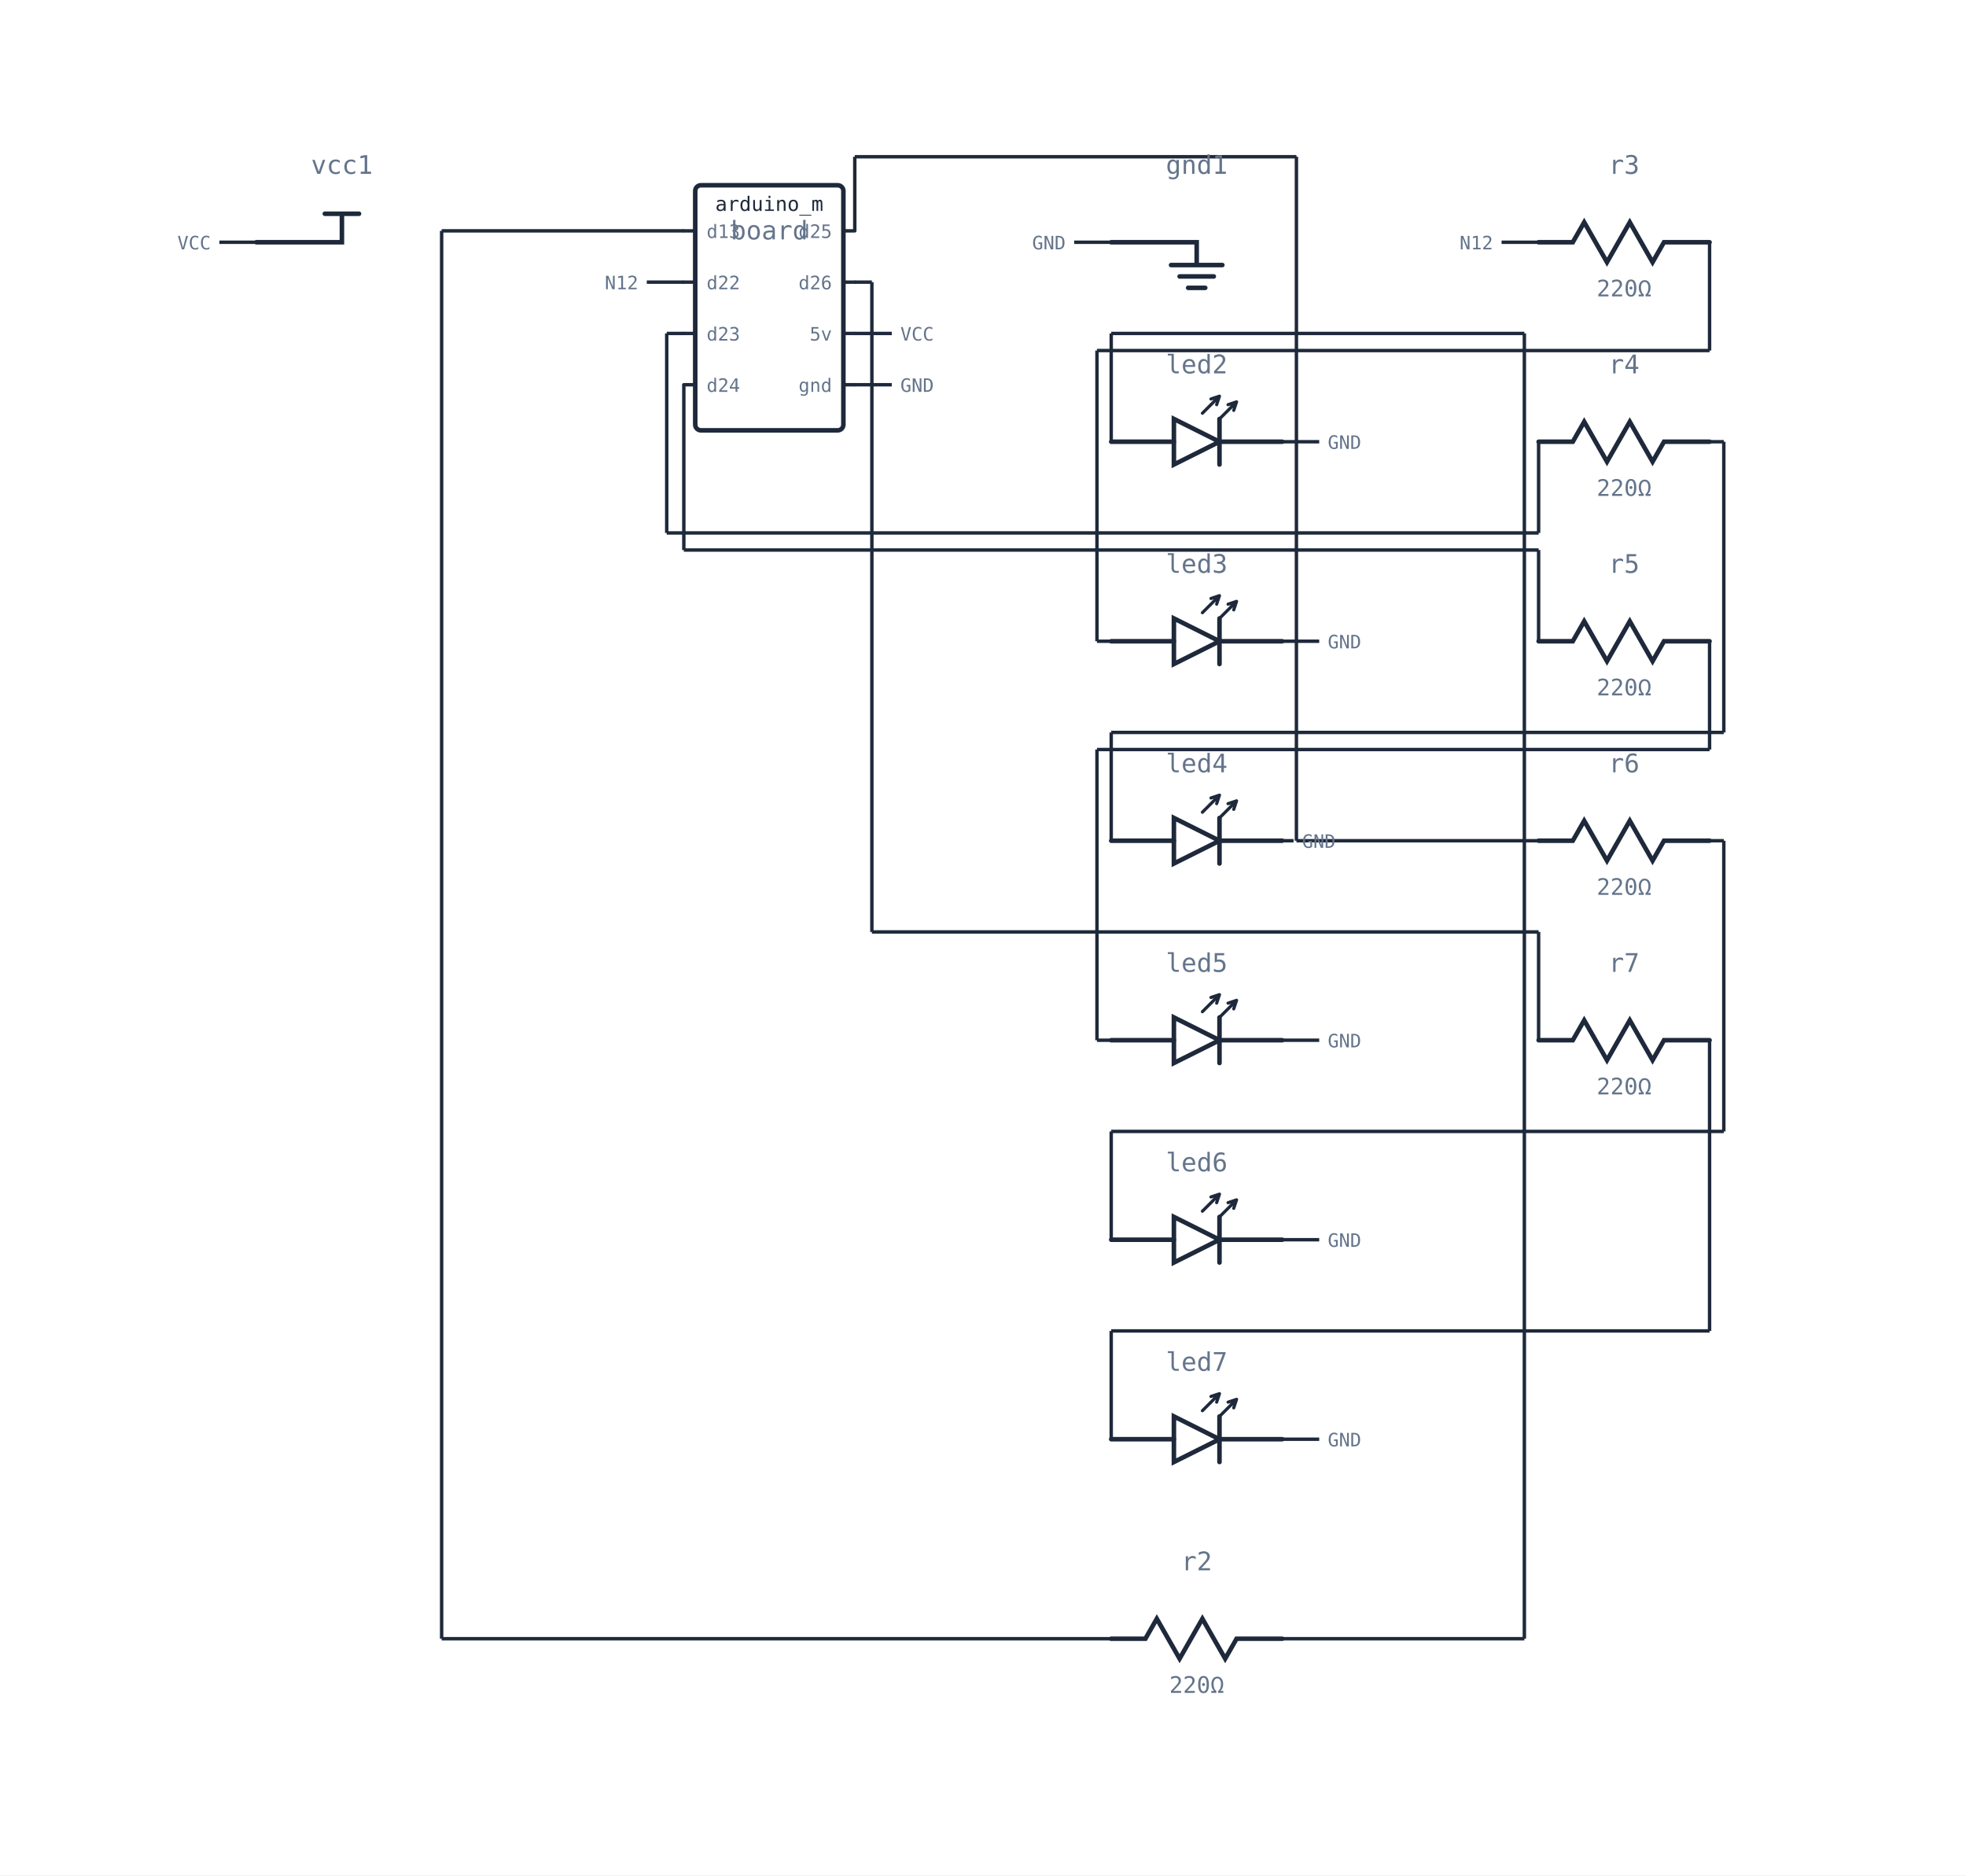
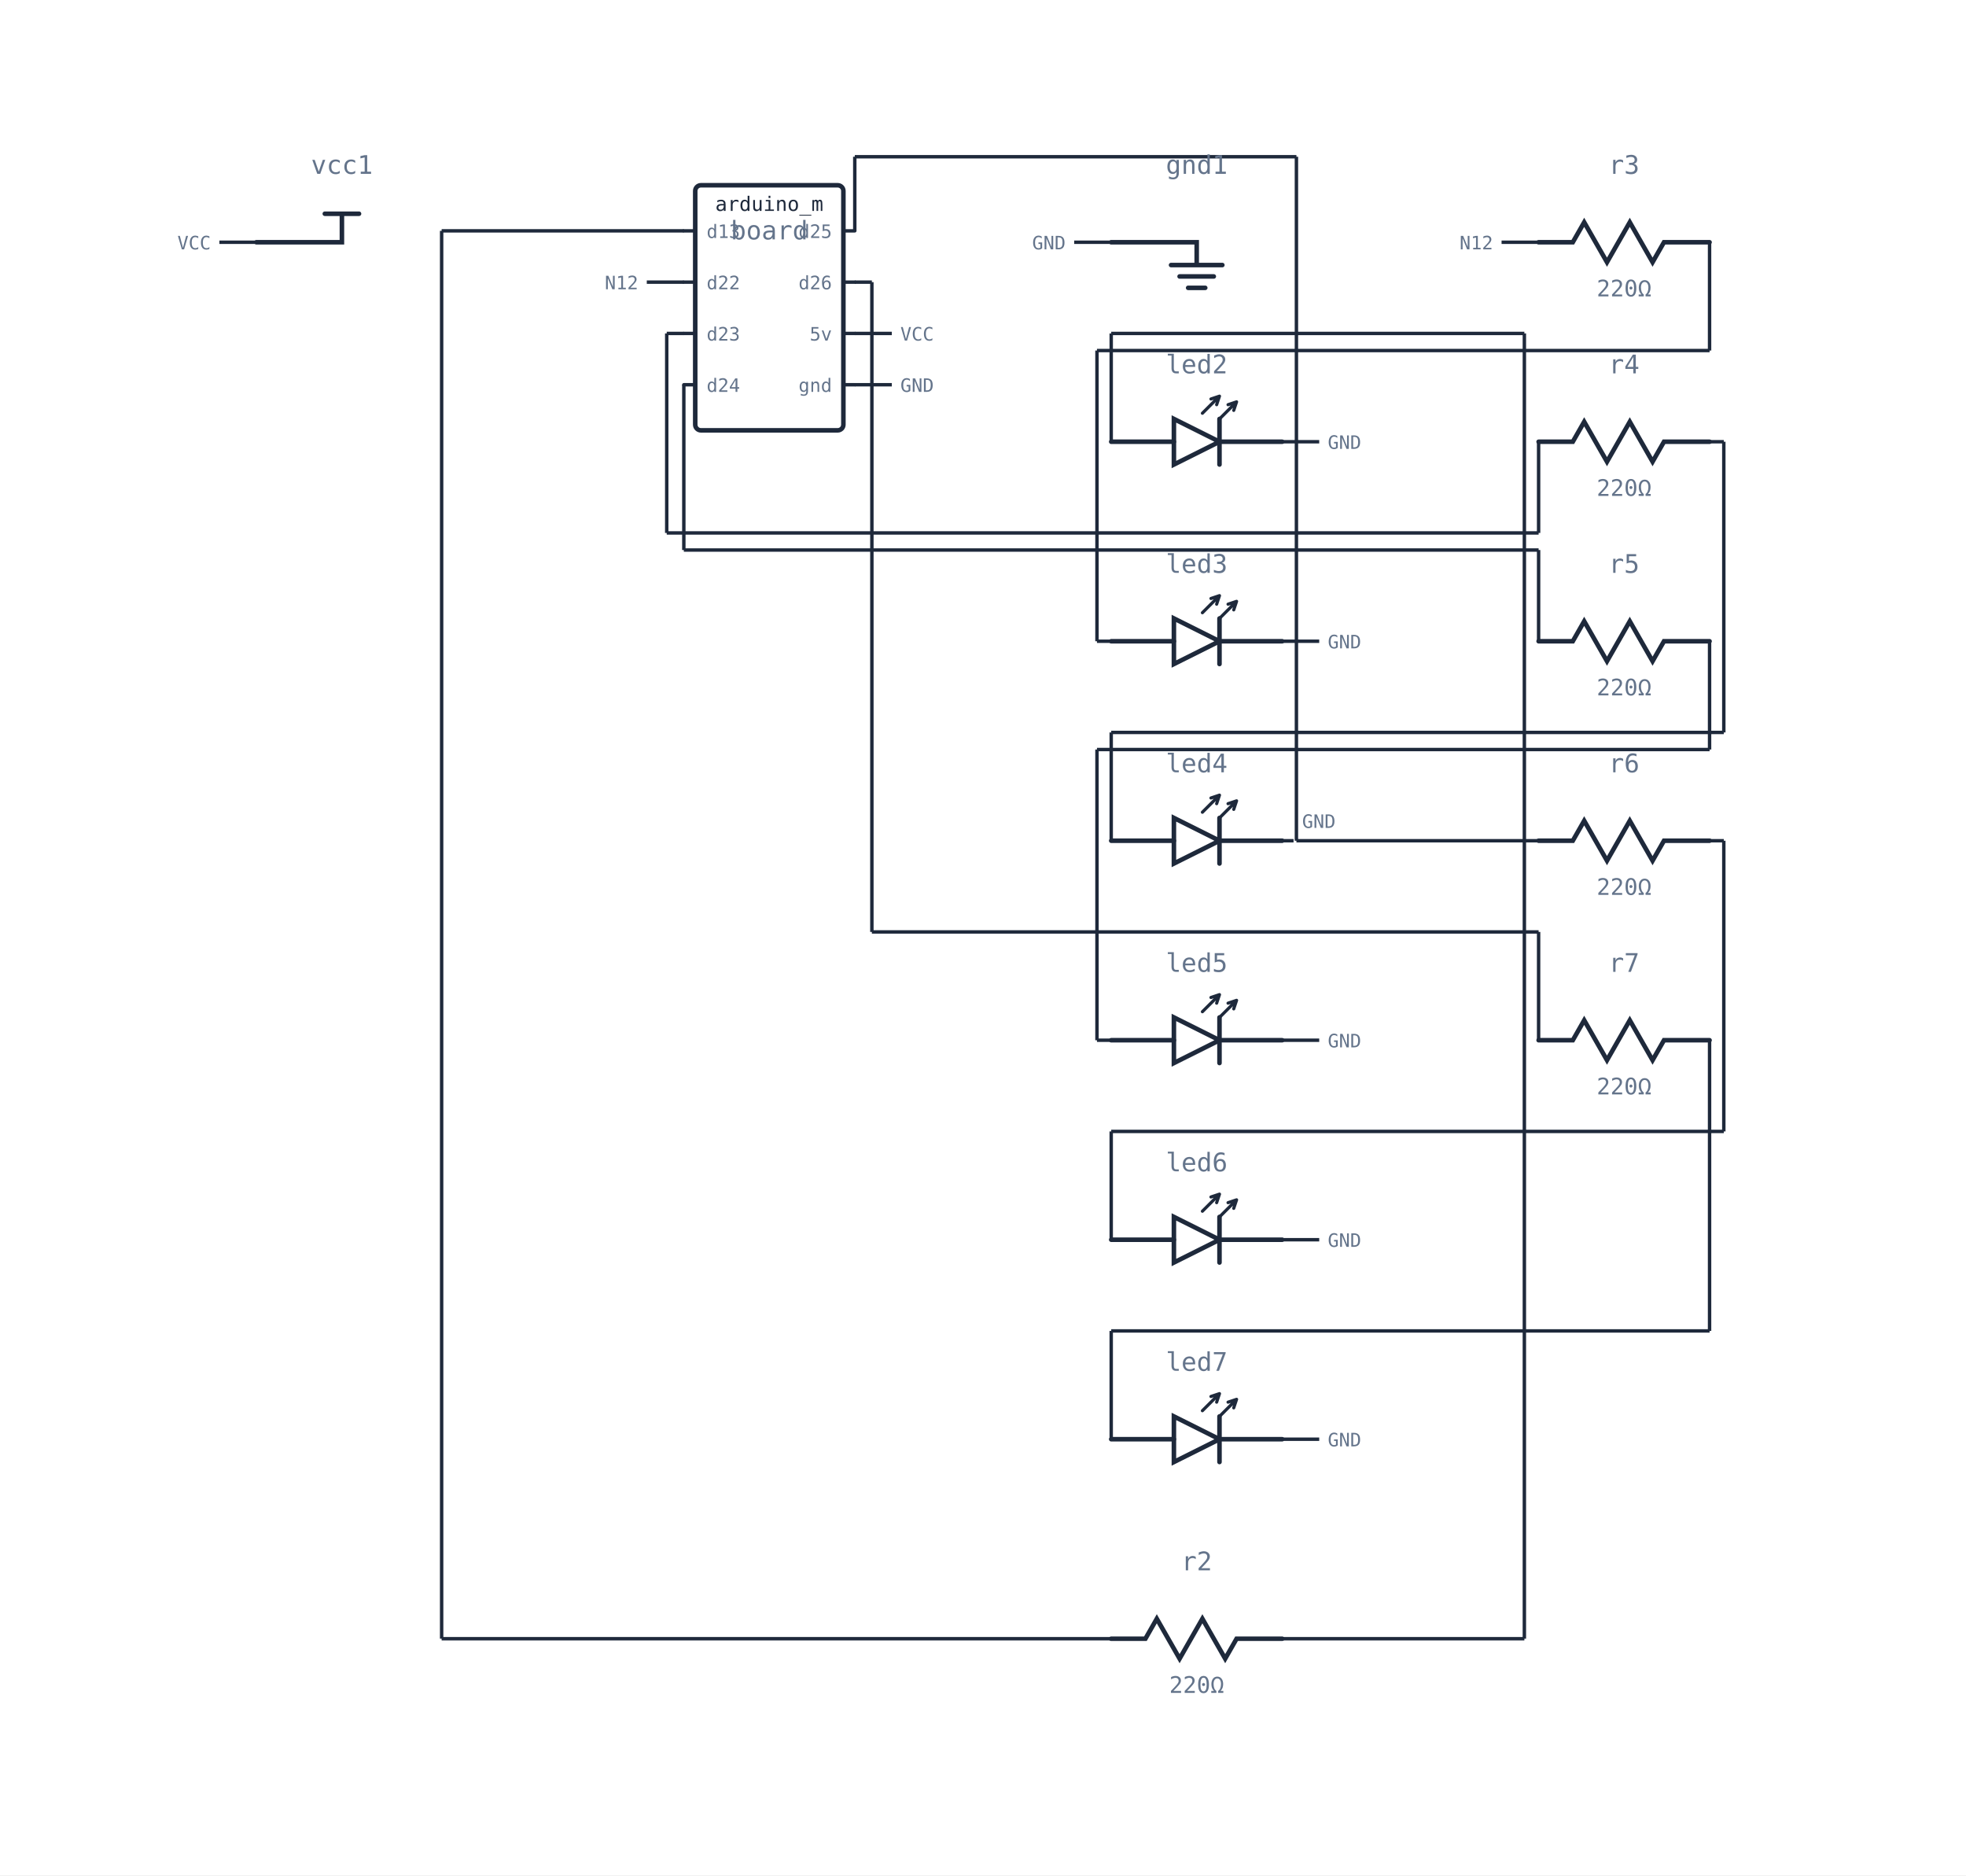
<svg xmlns="http://www.w3.org/2000/svg" width="690" height="658" viewBox="0 0 690 658">
  <rect width="690" height="658" fill="#ffffff" />
  <g fill="none" stroke="#1e293b" stroke-width="1.2">
    <line x1="600" y1="85" x2="600" y2="123" />
    <line x1="600" y1="123" x2="385" y2="123" />
    <line x1="385" y1="123" x2="385" y2="225" />
    <line x1="385" y1="225" x2="390" y2="225" />
  </g>
  <g fill="none" stroke="#1e293b" stroke-width="1.2">
    <line x1="240" y1="117" x2="234" y2="117" />
    <line x1="234" y1="117" x2="234" y2="187" />
    <line x1="234" y1="187" x2="540" y2="187" />
    <line x1="540" y1="187" x2="540" y2="155" />
  </g>
  <g fill="none" stroke="#1e293b" stroke-width="1.2">
    <line x1="600" y1="155" x2="605" y2="155" />
    <line x1="605" y1="155" x2="605" y2="257" />
    <line x1="605" y1="257" x2="390" y2="257" />
    <line x1="390" y1="257" x2="390" y2="295" />
  </g>
  <g fill="none" stroke="#1e293b" stroke-width="1.2">
    <line x1="240" y1="135" x2="240" y2="193" />
    <line x1="240" y1="193" x2="540" y2="193" />
    <line x1="540" y1="193" x2="540" y2="225" />
  </g>
  <g fill="none" stroke="#1e293b" stroke-width="1.2">
    <line x1="600" y1="225" x2="600" y2="263" />
    <line x1="600" y1="263" x2="385" y2="263" />
    <line x1="385" y1="263" x2="385" y2="365" />
    <line x1="385" y1="365" x2="390" y2="365" />
  </g>
  <g fill="none" stroke="#1e293b" stroke-width="1.2">
    <line x1="300" y1="81" x2="300" y2="55" />
    <line x1="300" y1="55" x2="455" y2="55" />
    <line x1="455" y1="55" x2="455" y2="295" />
    <line x1="455" y1="295" x2="540" y2="295" />
  </g>
  <g fill="none" stroke="#1e293b" stroke-width="1.2">
    <line x1="240" y1="81" x2="155" y2="81" />
    <line x1="155" y1="81" x2="155" y2="575" />
    <line x1="155" y1="575" x2="390" y2="575" />
  </g>
  <g fill="none" stroke="#1e293b" stroke-width="1.2">
    <line x1="600" y1="295" x2="605" y2="295" />
    <line x1="605" y1="295" x2="605" y2="397" />
    <line x1="605" y1="397" x2="390" y2="397" />
    <line x1="390" y1="397" x2="390" y2="435" />
  </g>
  <g fill="none" stroke="#1e293b" stroke-width="1.2">
    <line x1="300" y1="99" x2="306" y2="99" />
    <line x1="306" y1="99" x2="306" y2="327" />
    <line x1="306" y1="327" x2="540" y2="327" />
    <line x1="540" y1="327" x2="540" y2="365" />
  </g>
  <g fill="none" stroke="#1e293b" stroke-width="1.2">
    <line x1="600" y1="365" x2="600" y2="467" />
    <line x1="600" y1="467" x2="390" y2="467" />
    <line x1="390" y1="467" x2="390" y2="505" />
  </g>
  <g fill="none" stroke="#1e293b" stroke-width="1.2">
    <line x1="390" y1="155" x2="390" y2="117" />
    <line x1="390" y1="117" x2="535" y2="117" />
    <line x1="535" y1="117" x2="535" y2="575" />
    <line x1="535" y1="575" x2="450" y2="575" />
  </g>
  <g>
    <line x1="540" y1="85" x2="527" y2="85" stroke="#1e293b" stroke-width="1.2" />
    <text x="524" y="87.5" text-anchor="end" font-size="6.5" font-family="monospace" fill="#64748b">N12</text>
  </g>
  <g>
    <line x1="240" y1="99" x2="227" y2="99" stroke="#1e293b" stroke-width="1.2" />
    <text x="224" y="101.5" text-anchor="end" font-size="6.5" font-family="monospace" fill="#64748b">N12</text>
  </g>
  <g>
    <line x1="390" y1="85" x2="377" y2="85" stroke="#1e293b" stroke-width="1.2" />
    <text x="374" y="87.5" text-anchor="end" font-size="6.5" font-family="monospace" fill="#64748b">GND</text>
  </g>
  <g>
    <line x1="300" y1="135" x2="313" y2="135" stroke="#1e293b" stroke-width="1.2" />
    <text x="316" y="137.5" text-anchor="start" font-size="6.5" font-family="monospace" fill="#64748b">GND</text>
  </g>
  <g>
    <line x1="450" y1="155" x2="463" y2="155" stroke="#1e293b" stroke-width="1.2" />
    <text x="466" y="157.5" text-anchor="start" font-size="6.5" font-family="monospace" fill="#64748b">GND</text>
  </g>
  <g>
    <line x1="450" y1="225" x2="463" y2="225" stroke="#1e293b" stroke-width="1.2" />
    <text x="466" y="227.5" text-anchor="start" font-size="6.5" font-family="monospace" fill="#64748b">GND</text>
  </g>
  <g>
    <line x1="450" y1="295" x2="454" y2="295" stroke="#1e293b" stroke-width="1.2" />
-     <text x="457" y="297.5" text-anchor="start" font-size="6.5" font-family="monospace" fill="#64748b">GND</text>
+     <text x="457" y="290.5" text-anchor="start" font-size="6.5" font-family="monospace" fill="#64748b">GND</text>
  </g>
  <g>
    <line x1="450" y1="365" x2="463" y2="365" stroke="#1e293b" stroke-width="1.2" />
    <text x="466" y="367.5" text-anchor="start" font-size="6.5" font-family="monospace" fill="#64748b">GND</text>
  </g>
  <g>
    <line x1="450" y1="435" x2="463" y2="435" stroke="#1e293b" stroke-width="1.2" />
    <text x="466" y="437.5" text-anchor="start" font-size="6.5" font-family="monospace" fill="#64748b">GND</text>
  </g>
  <g>
    <line x1="450" y1="505" x2="463" y2="505" stroke="#1e293b" stroke-width="1.2" />
    <text x="466" y="507.5" text-anchor="start" font-size="6.5" font-family="monospace" fill="#64748b">GND</text>
  </g>
  <g>
    <line x1="90" y1="85" x2="77" y2="85" stroke="#1e293b" stroke-width="1.2" />
    <text x="74" y="87.5" text-anchor="end" font-size="6.5" font-family="monospace" fill="#64748b">VCC</text>
  </g>
  <g>
    <line x1="300" y1="117" x2="313" y2="117" stroke="#1e293b" stroke-width="1.2" />
    <text x="316" y="119.5" text-anchor="start" font-size="6.5" font-family="monospace" fill="#64748b">VCC</text>
  </g>
  <g transform="translate(270 108)" stroke="#1e293b" stroke-width="1.6" fill="none" stroke-linecap="round">
    <rect x="-26" y="-43" width="52" height="86" rx="2" />
    <path d="M -26 -27 L -30 -27" stroke-width="1.2" />
    <text x="-22" y="-24.5" text-anchor="start" font-size="6.5" font-family="monospace" fill="#64748b" stroke="none">d13</text>
    <path d="M -26 -9 L -30 -9" stroke-width="1.2" />
    <text x="-22" y="-6.5" text-anchor="start" font-size="6.5" font-family="monospace" fill="#64748b" stroke="none">d22</text>
    <path d="M -26 9 L -30 9" stroke-width="1.2" />
    <text x="-22" y="11.5" text-anchor="start" font-size="6.5" font-family="monospace" fill="#64748b" stroke="none">d23</text>
    <path d="M -26 27 L -30 27" stroke-width="1.2" />
    <text x="-22" y="29.5" text-anchor="start" font-size="6.5" font-family="monospace" fill="#64748b" stroke="none">d24</text>
    <path d="M 26 -27 L 30 -27" stroke-width="1.2" />
    <text x="22" y="-24.5" text-anchor="end" font-size="6.5" font-family="monospace" fill="#64748b" stroke="none">d25</text>
    <path d="M 26 -9 L 30 -9" stroke-width="1.2" />
    <text x="22" y="-6.5" text-anchor="end" font-size="6.5" font-family="monospace" fill="#64748b" stroke="none">d26</text>
    <path d="M 26 9 L 30 9" stroke-width="1.2" />
    <text x="22" y="11.5" text-anchor="end" font-size="6.5" font-family="monospace" fill="#64748b" stroke="none">5v</text>
    <path d="M 26 27 L 30 27" stroke-width="1.2" />
    <text x="22" y="29.5" text-anchor="end" font-size="6.5" font-family="monospace" fill="#64748b" stroke="none">gnd</text>
    <text x="0" y="-34" text-anchor="middle" font-size="7" font-family="monospace" fill="#1e293b" stroke="none">arduino_m</text>
    <text x="0" y="-24" text-anchor="middle" font-size="9" font-family="monospace" fill="#64748b" stroke="none">board</text>
  </g>
  <g transform="translate(420 155)" stroke="#1e293b" stroke-width="1.6" fill="none" stroke-linecap="round">
    <path d="M -30 0 L -8 0 M 8 0 L 30 0" />
    <path d="M -8 -8 L -8 8 L 8 0 Z" />
    <path d="M 8 -8 L 8 8" />
    <path d="M 2 -10 L 8 -16 M 8 -16 L 5 -15 M 8 -16 L 7 -13 M 8 -8 L 14 -14 M 14 -14 L 11 -13 M 14 -14 L 13 -11" stroke-width="1.1" />
    <text x="0" y="-24" text-anchor="middle" font-size="9" font-family="monospace" fill="#64748b" stroke="none">led2</text>
  </g>
  <g transform="translate(420 575)" stroke="#1e293b" stroke-width="1.6" fill="none" stroke-linecap="round">
    <path d="M -30 0 L -18 0 L -14 -7 L -6 7 L 2 -7 L 10 7 L 14 0 L 30 0" />
    <text x="0" y="19" text-anchor="middle" font-size="8" font-family="monospace" fill="#64748b" stroke="none">220Ω</text>
    <text x="0" y="-24" text-anchor="middle" font-size="9" font-family="monospace" fill="#64748b" stroke="none">r2</text>
  </g>
  <g transform="translate(420 225)" stroke="#1e293b" stroke-width="1.6" fill="none" stroke-linecap="round">
    <path d="M -30 0 L -8 0 M 8 0 L 30 0" />
    <path d="M -8 -8 L -8 8 L 8 0 Z" />
    <path d="M 8 -8 L 8 8" />
    <path d="M 2 -10 L 8 -16 M 8 -16 L 5 -15 M 8 -16 L 7 -13 M 8 -8 L 14 -14 M 14 -14 L 11 -13 M 14 -14 L 13 -11" stroke-width="1.1" />
    <text x="0" y="-24" text-anchor="middle" font-size="9" font-family="monospace" fill="#64748b" stroke="none">led3</text>
  </g>
  <g transform="translate(570 85)" stroke="#1e293b" stroke-width="1.6" fill="none" stroke-linecap="round">
    <path d="M -30 0 L -18 0 L -14 -7 L -6 7 L 2 -7 L 10 7 L 14 0 L 30 0" />
    <text x="0" y="19" text-anchor="middle" font-size="8" font-family="monospace" fill="#64748b" stroke="none">220Ω</text>
    <text x="0" y="-24" text-anchor="middle" font-size="9" font-family="monospace" fill="#64748b" stroke="none">r3</text>
  </g>
  <g transform="translate(420 295)" stroke="#1e293b" stroke-width="1.6" fill="none" stroke-linecap="round">
    <path d="M -30 0 L -8 0 M 8 0 L 30 0" />
    <path d="M -8 -8 L -8 8 L 8 0 Z" />
    <path d="M 8 -8 L 8 8" />
    <path d="M 2 -10 L 8 -16 M 8 -16 L 5 -15 M 8 -16 L 7 -13 M 8 -8 L 14 -14 M 14 -14 L 11 -13 M 14 -14 L 13 -11" stroke-width="1.1" />
    <text x="0" y="-24" text-anchor="middle" font-size="9" font-family="monospace" fill="#64748b" stroke="none">led4</text>
  </g>
  <g transform="translate(570 155)" stroke="#1e293b" stroke-width="1.6" fill="none" stroke-linecap="round">
    <path d="M -30 0 L -18 0 L -14 -7 L -6 7 L 2 -7 L 10 7 L 14 0 L 30 0" />
    <text x="0" y="19" text-anchor="middle" font-size="8" font-family="monospace" fill="#64748b" stroke="none">220Ω</text>
    <text x="0" y="-24" text-anchor="middle" font-size="9" font-family="monospace" fill="#64748b" stroke="none">r4</text>
  </g>
  <g transform="translate(420 365)" stroke="#1e293b" stroke-width="1.6" fill="none" stroke-linecap="round">
    <path d="M -30 0 L -8 0 M 8 0 L 30 0" />
    <path d="M -8 -8 L -8 8 L 8 0 Z" />
    <path d="M 8 -8 L 8 8" />
    <path d="M 2 -10 L 8 -16 M 8 -16 L 5 -15 M 8 -16 L 7 -13 M 8 -8 L 14 -14 M 14 -14 L 11 -13 M 14 -14 L 13 -11" stroke-width="1.1" />
    <text x="0" y="-24" text-anchor="middle" font-size="9" font-family="monospace" fill="#64748b" stroke="none">led5</text>
  </g>
  <g transform="translate(570 225)" stroke="#1e293b" stroke-width="1.6" fill="none" stroke-linecap="round">
    <path d="M -30 0 L -18 0 L -14 -7 L -6 7 L 2 -7 L 10 7 L 14 0 L 30 0" />
    <text x="0" y="19" text-anchor="middle" font-size="8" font-family="monospace" fill="#64748b" stroke="none">220Ω</text>
    <text x="0" y="-24" text-anchor="middle" font-size="9" font-family="monospace" fill="#64748b" stroke="none">r5</text>
  </g>
  <g transform="translate(420 435)" stroke="#1e293b" stroke-width="1.6" fill="none" stroke-linecap="round">
    <path d="M -30 0 L -8 0 M 8 0 L 30 0" />
    <path d="M -8 -8 L -8 8 L 8 0 Z" />
    <path d="M 8 -8 L 8 8" />
    <path d="M 2 -10 L 8 -16 M 8 -16 L 5 -15 M 8 -16 L 7 -13 M 8 -8 L 14 -14 M 14 -14 L 11 -13 M 14 -14 L 13 -11" stroke-width="1.1" />
    <text x="0" y="-24" text-anchor="middle" font-size="9" font-family="monospace" fill="#64748b" stroke="none">led6</text>
  </g>
  <g transform="translate(570 295)" stroke="#1e293b" stroke-width="1.6" fill="none" stroke-linecap="round">
    <path d="M -30 0 L -18 0 L -14 -7 L -6 7 L 2 -7 L 10 7 L 14 0 L 30 0" />
    <text x="0" y="19" text-anchor="middle" font-size="8" font-family="monospace" fill="#64748b" stroke="none">220Ω</text>
    <text x="0" y="-24" text-anchor="middle" font-size="9" font-family="monospace" fill="#64748b" stroke="none">r6</text>
  </g>
  <g transform="translate(420 505)" stroke="#1e293b" stroke-width="1.6" fill="none" stroke-linecap="round">
    <path d="M -30 0 L -8 0 M 8 0 L 30 0" />
    <path d="M -8 -8 L -8 8 L 8 0 Z" />
    <path d="M 8 -8 L 8 8" />
    <path d="M 2 -10 L 8 -16 M 8 -16 L 5 -15 M 8 -16 L 7 -13 M 8 -8 L 14 -14 M 14 -14 L 11 -13 M 14 -14 L 13 -11" stroke-width="1.1" />
    <text x="0" y="-24" text-anchor="middle" font-size="9" font-family="monospace" fill="#64748b" stroke="none">led7</text>
  </g>
  <g transform="translate(570 365)" stroke="#1e293b" stroke-width="1.6" fill="none" stroke-linecap="round">
    <path d="M -30 0 L -18 0 L -14 -7 L -6 7 L 2 -7 L 10 7 L 14 0 L 30 0" />
    <text x="0" y="19" text-anchor="middle" font-size="8" font-family="monospace" fill="#64748b" stroke="none">220Ω</text>
    <text x="0" y="-24" text-anchor="middle" font-size="9" font-family="monospace" fill="#64748b" stroke="none">r7</text>
  </g>
  <g transform="translate(120 85)" stroke="#1e293b" stroke-width="1.6" fill="none" stroke-linecap="round">
    <path d="M -30 0 L 0 0 L 0 -10 M -6 -10 L 6 -10" />
    <text x="0" y="-24" text-anchor="middle" font-size="9" font-family="monospace" fill="#64748b" stroke="none">vcc1</text>
  </g>
  <g transform="translate(420 85)" stroke="#1e293b" stroke-width="1.6" fill="none" stroke-linecap="round">
    <path d="M -30 0 L 0 0 L 0 8 M -9 8 L 9 8 M -6 12 L 6 12 M -3 16 L 3 16" />
    <text x="0" y="-24" text-anchor="middle" font-size="9" font-family="monospace" fill="#64748b" stroke="none">gnd1</text>
  </g>
</svg>
